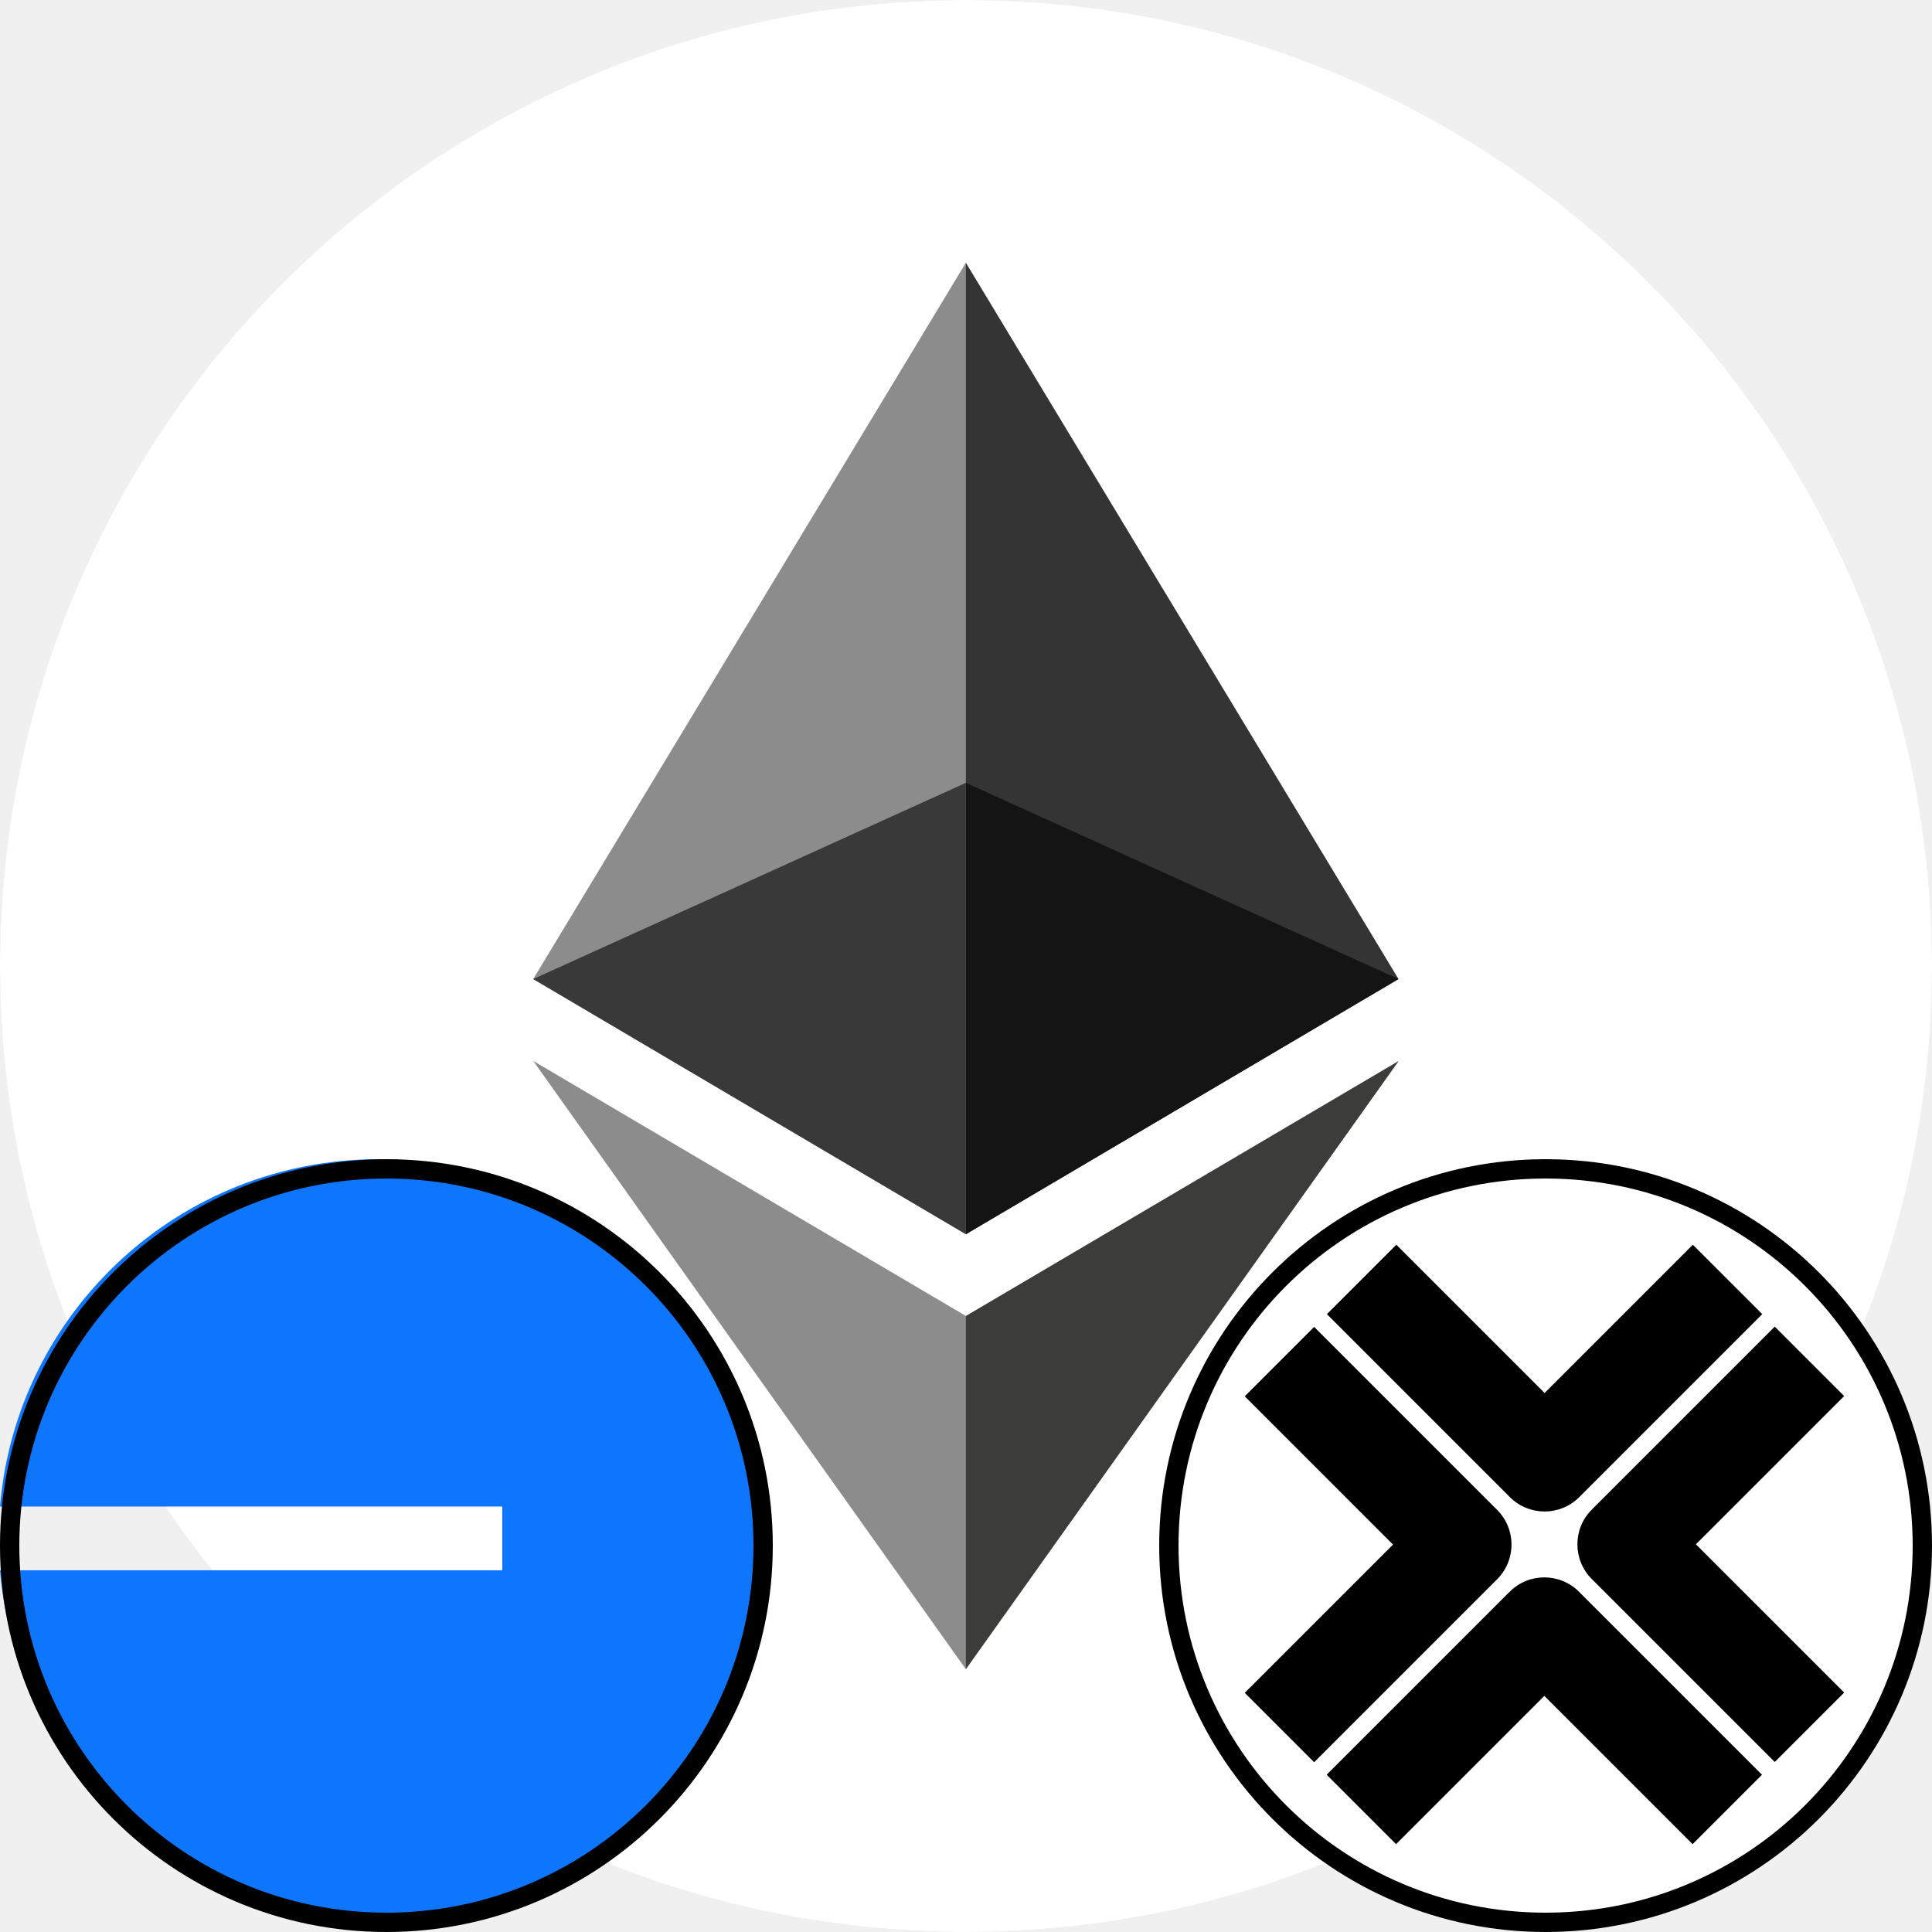
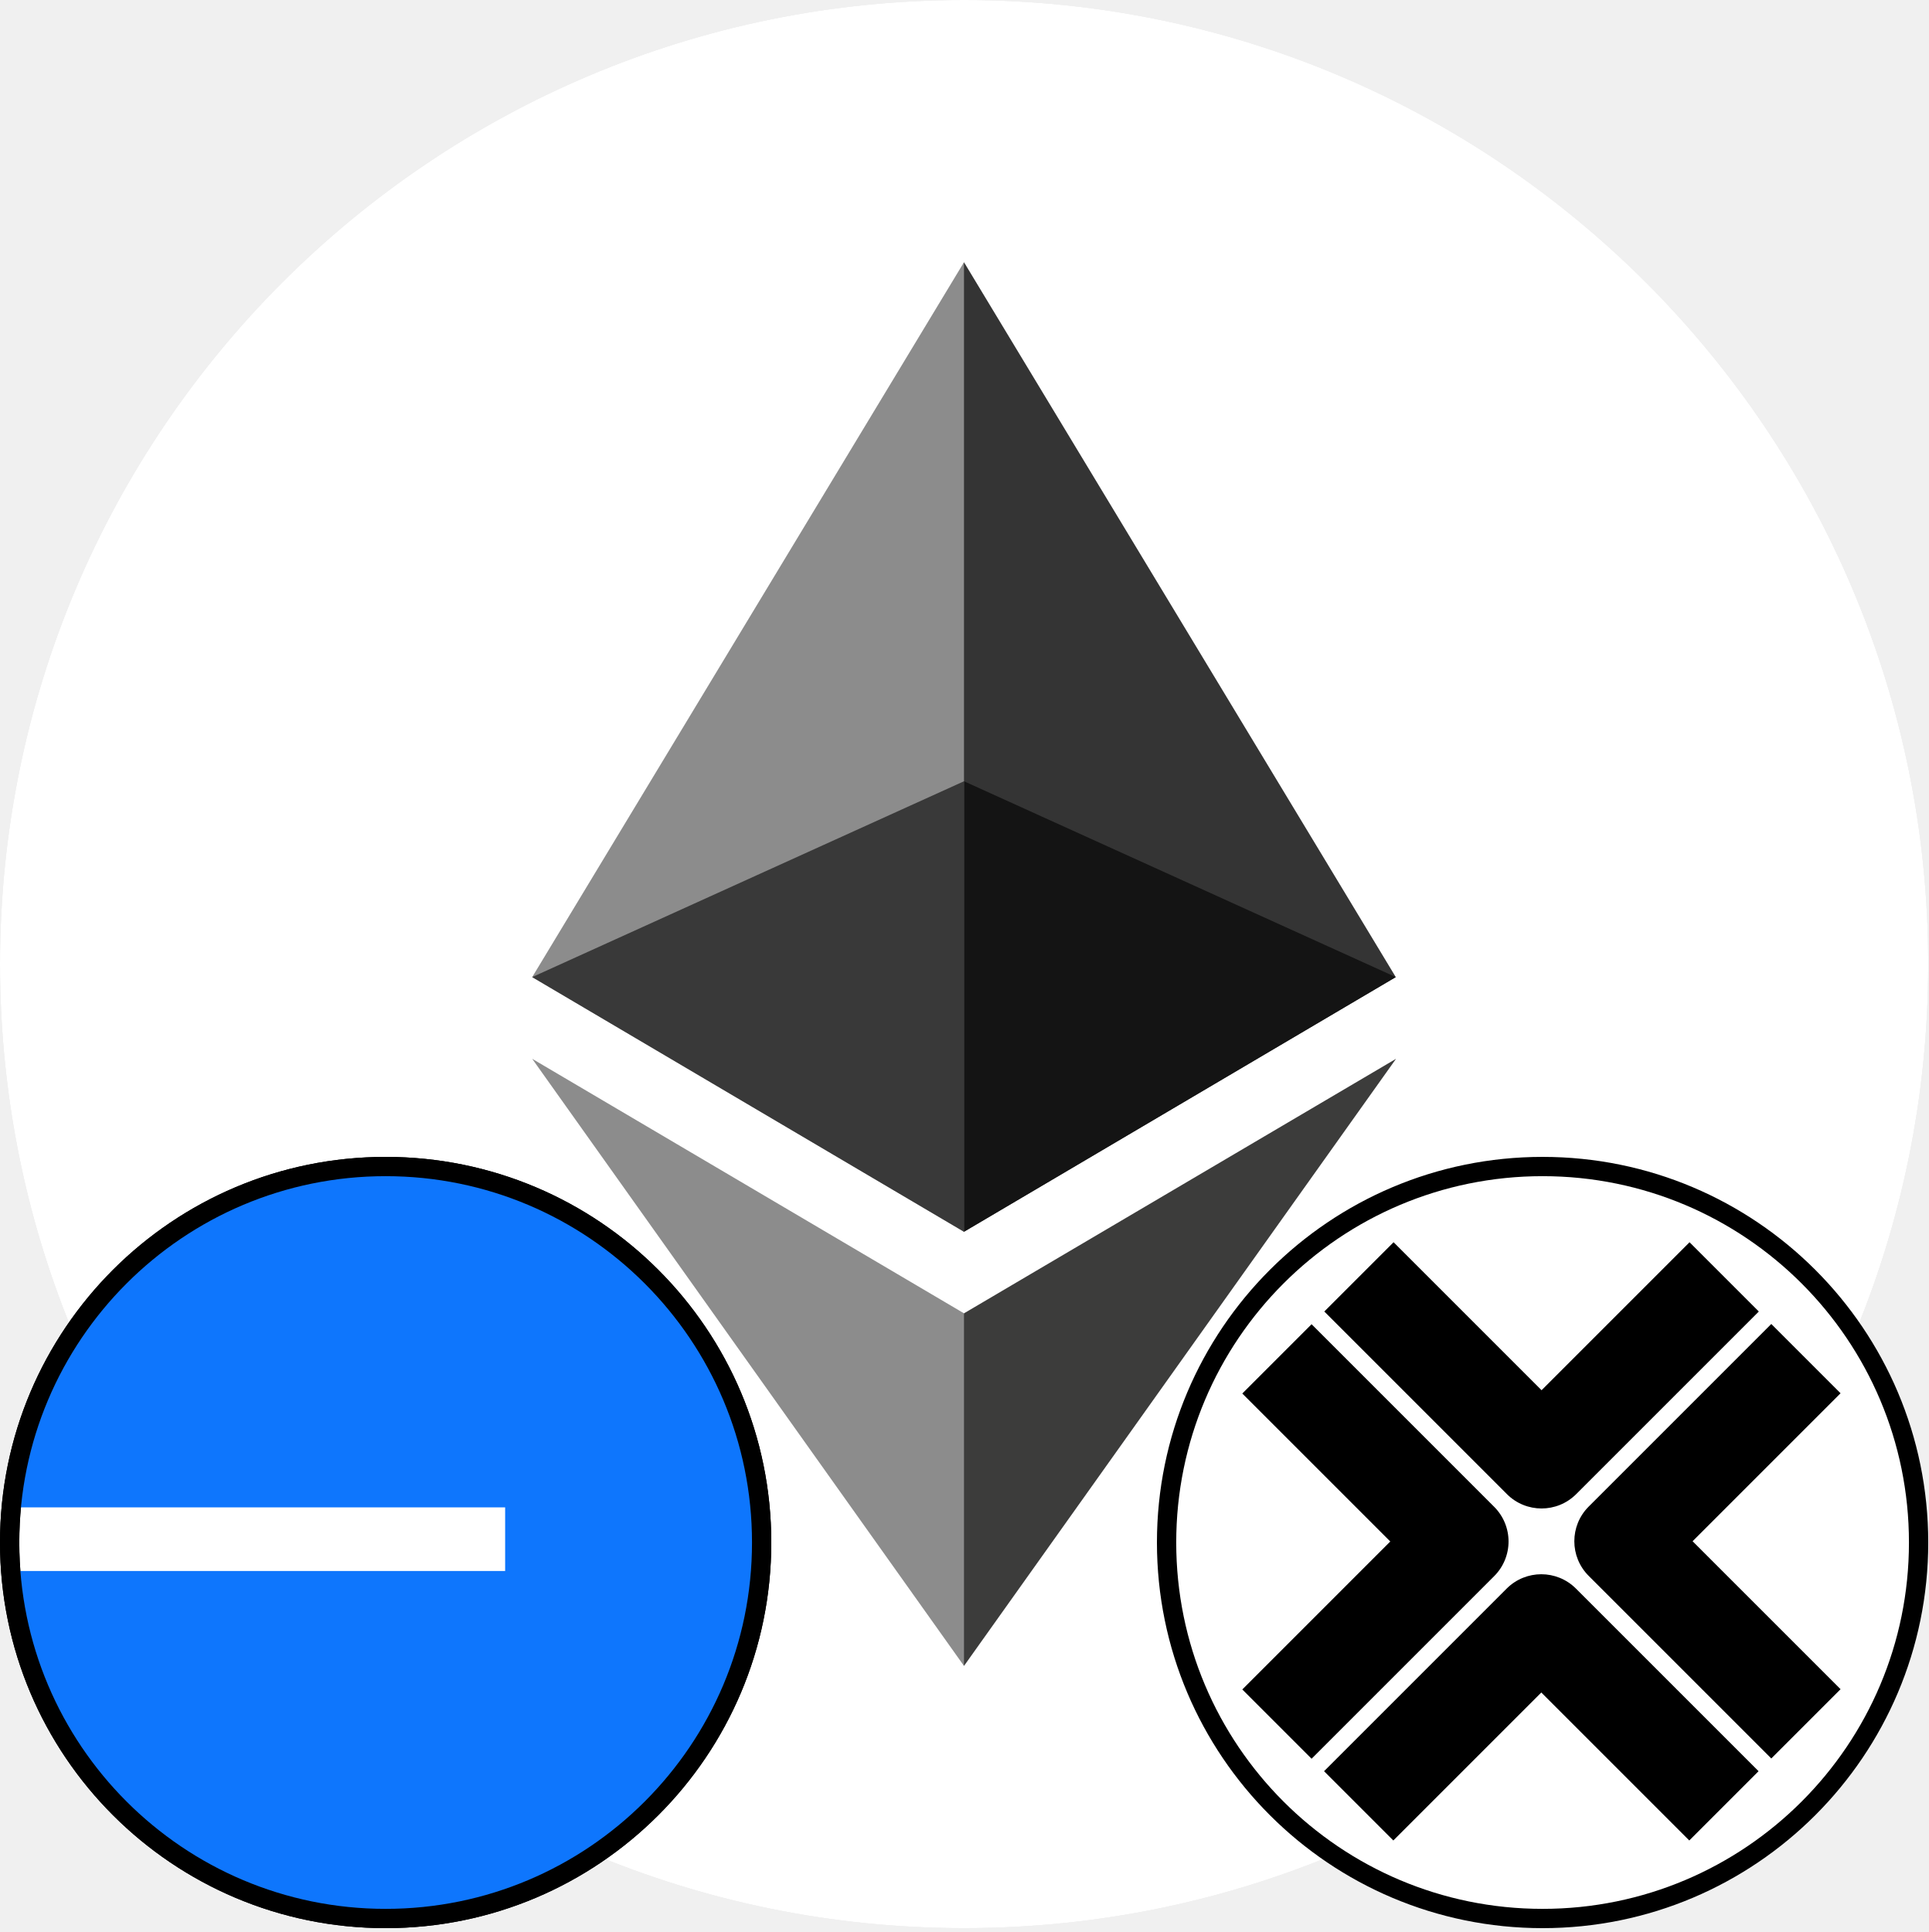
- <svg xmlns="http://www.w3.org/2000/svg" width="500" height="500" viewBox="0 0 500 500" fill="none">
+ <svg xmlns="http://www.w3.org/2000/svg" width="500" height="501" viewBox="0 0 500 501" fill="none">
  <g clip-path="url(#clip0_1154_1443)">
    <mask id="mask0_1154_1443" style="mask-type:alpha" maskUnits="userSpaceOnUse" x="0" y="0" width="500" height="500">
      <rect width="500" height="500" fill="#D9D9D9" />
    </mask>
    <g mask="url(#mask0_1154_1443)">
      <g clip-path="url(#clip1_1154_1443)">
        <path d="M250 500C388.071 500 500 388.071 500 250C500 111.929 388.071 0 250 0C111.929 0 0 111.929 0 250C0 388.071 111.929 500 250 500Z" fill="white" />
        <path d="M249.968 68L247.52 76.295V316.98L249.968 319.416L361.932 253.376L249.968 68Z" fill="#343434" />
        <path d="M249.968 68L138 253.376L249.968 319.416V202.594V68Z" fill="#8C8C8C" />
        <path d="M249.968 340.568L248.588 342.246V427.982L249.968 432L362 274.564L249.968 340.568Z" fill="#3C3C3B" />
        <path d="M249.968 432V340.568L138 274.564L249.968 432Z" fill="#8C8C8C" />
        <path d="M249.968 319.416L361.932 253.376L249.968 202.594V319.416Z" fill="#141414" />
        <path d="M138 253.376L249.968 319.416V202.594L138 253.376Z" fill="#393939" />
      </g>
    </g>
  </g>
  <g clip-path="url(#clip2_1154_1443)">
    <path d="M399.7 499.5C454.818 499.5 499.5 454.818 499.5 399.7C499.5 344.582 454.818 299.899 399.7 299.899C344.582 299.899 299.899 344.582 299.899 399.7C299.899 454.818 344.582 499.5 399.7 499.5Z" fill="white" />
    <path d="M408.716 387.451L456.071 340.097L438.105 322.134L399.734 360.505L361.363 322.134L343.398 340.097L390.752 387.451C393.232 389.931 396.483 391.172 399.734 391.172C402.985 391.172 406.235 389.932 408.716 387.451ZM477.267 438.038L438.896 399.667L477.267 361.295L459.303 343.332L411.95 390.686C406.99 395.646 406.99 403.689 411.95 408.649L459.303 456.003L477.267 438.038ZM399.668 438.894L438.039 477.265L456.003 459.301L408.65 411.948C403.688 406.987 395.647 406.987 390.685 411.948L343.332 459.301L361.297 477.265L399.668 438.894ZM387.452 408.714C389.835 406.331 391.173 403.101 391.173 399.733C391.173 396.364 389.835 393.133 387.452 390.75L340.099 343.397L322.135 361.362L360.506 399.733L322.135 438.104L340.099 456.068L387.452 408.714Z" fill="black" />
  </g>
  <circle cx="400" cy="400" r="97.5" stroke="black" stroke-width="5" />
-   <path fill-rule="evenodd" clip-rule="evenodd" d="M196.342 398.14C196.342 452.342 152.312 496.281 97.999 496.281C46.471 496.281 4.198 456.731 0 406.39H129.986V389.891H0C4.198 339.55 46.471 300 97.999 300C152.312 300 196.342 343.939 196.342 398.14Z" fill="#0E76FD" />
+   <circle cx="100" cy="400" r="97.5" fill="white" stroke="black" stroke-width="5" />
+   <path fill-rule="evenodd" clip-rule="evenodd" d="M197.342 399.14C197.342 453.342 153.312 497.281 98.999 497.281C47.471 497.281 5.198 457.731 1 407.39H130.986V390.891H1C5.198 340.55 47.471 301 98.999 301C153.312 301 197.342 344.939 197.342 399.14Z" fill="#0E76FD" />
  <circle cx="100" cy="400" r="97.5" stroke="black" stroke-width="5" />
  <defs>
    <clipPath id="clip0_1154_1443">
      <rect width="500" height="500" rx="250" fill="white" />
    </clipPath>
    <clipPath id="clip1_1154_1443">
      <rect width="500" height="500" fill="white" />
    </clipPath>
    <clipPath id="clip2_1154_1443">
      <rect width="200" height="200" fill="white" transform="translate(299.6 299.6)" />
    </clipPath>
  </defs>
</svg>
